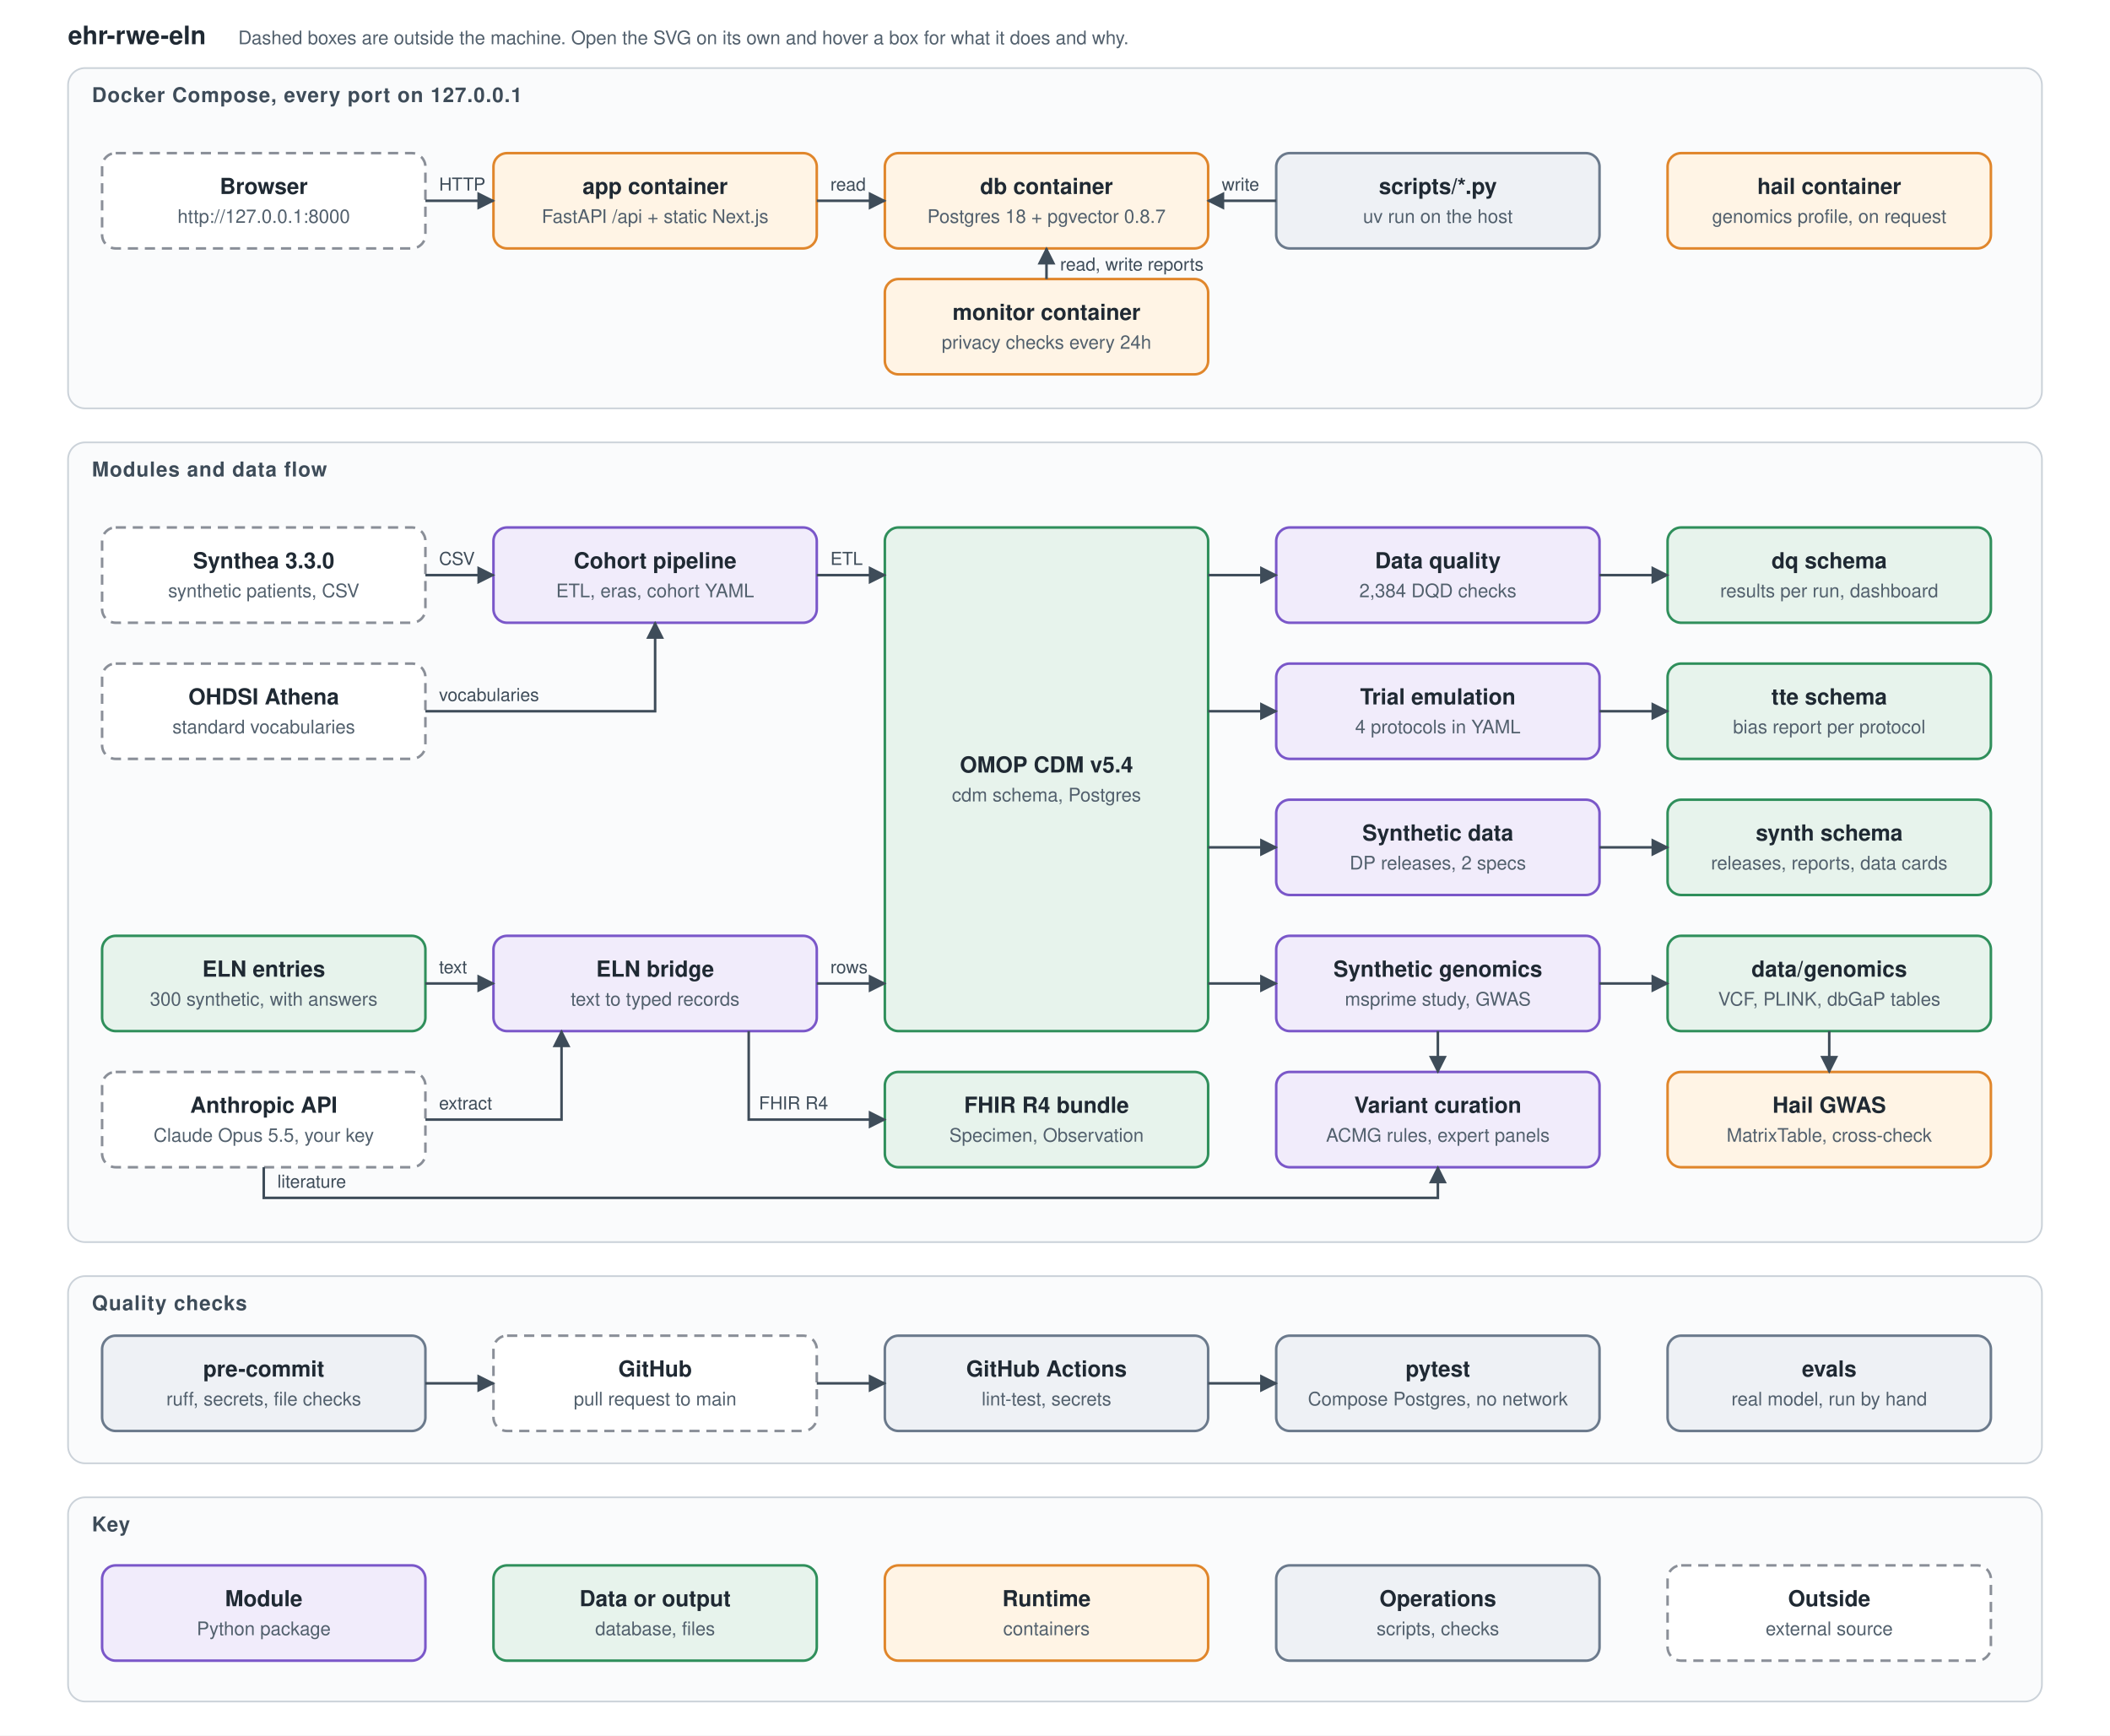
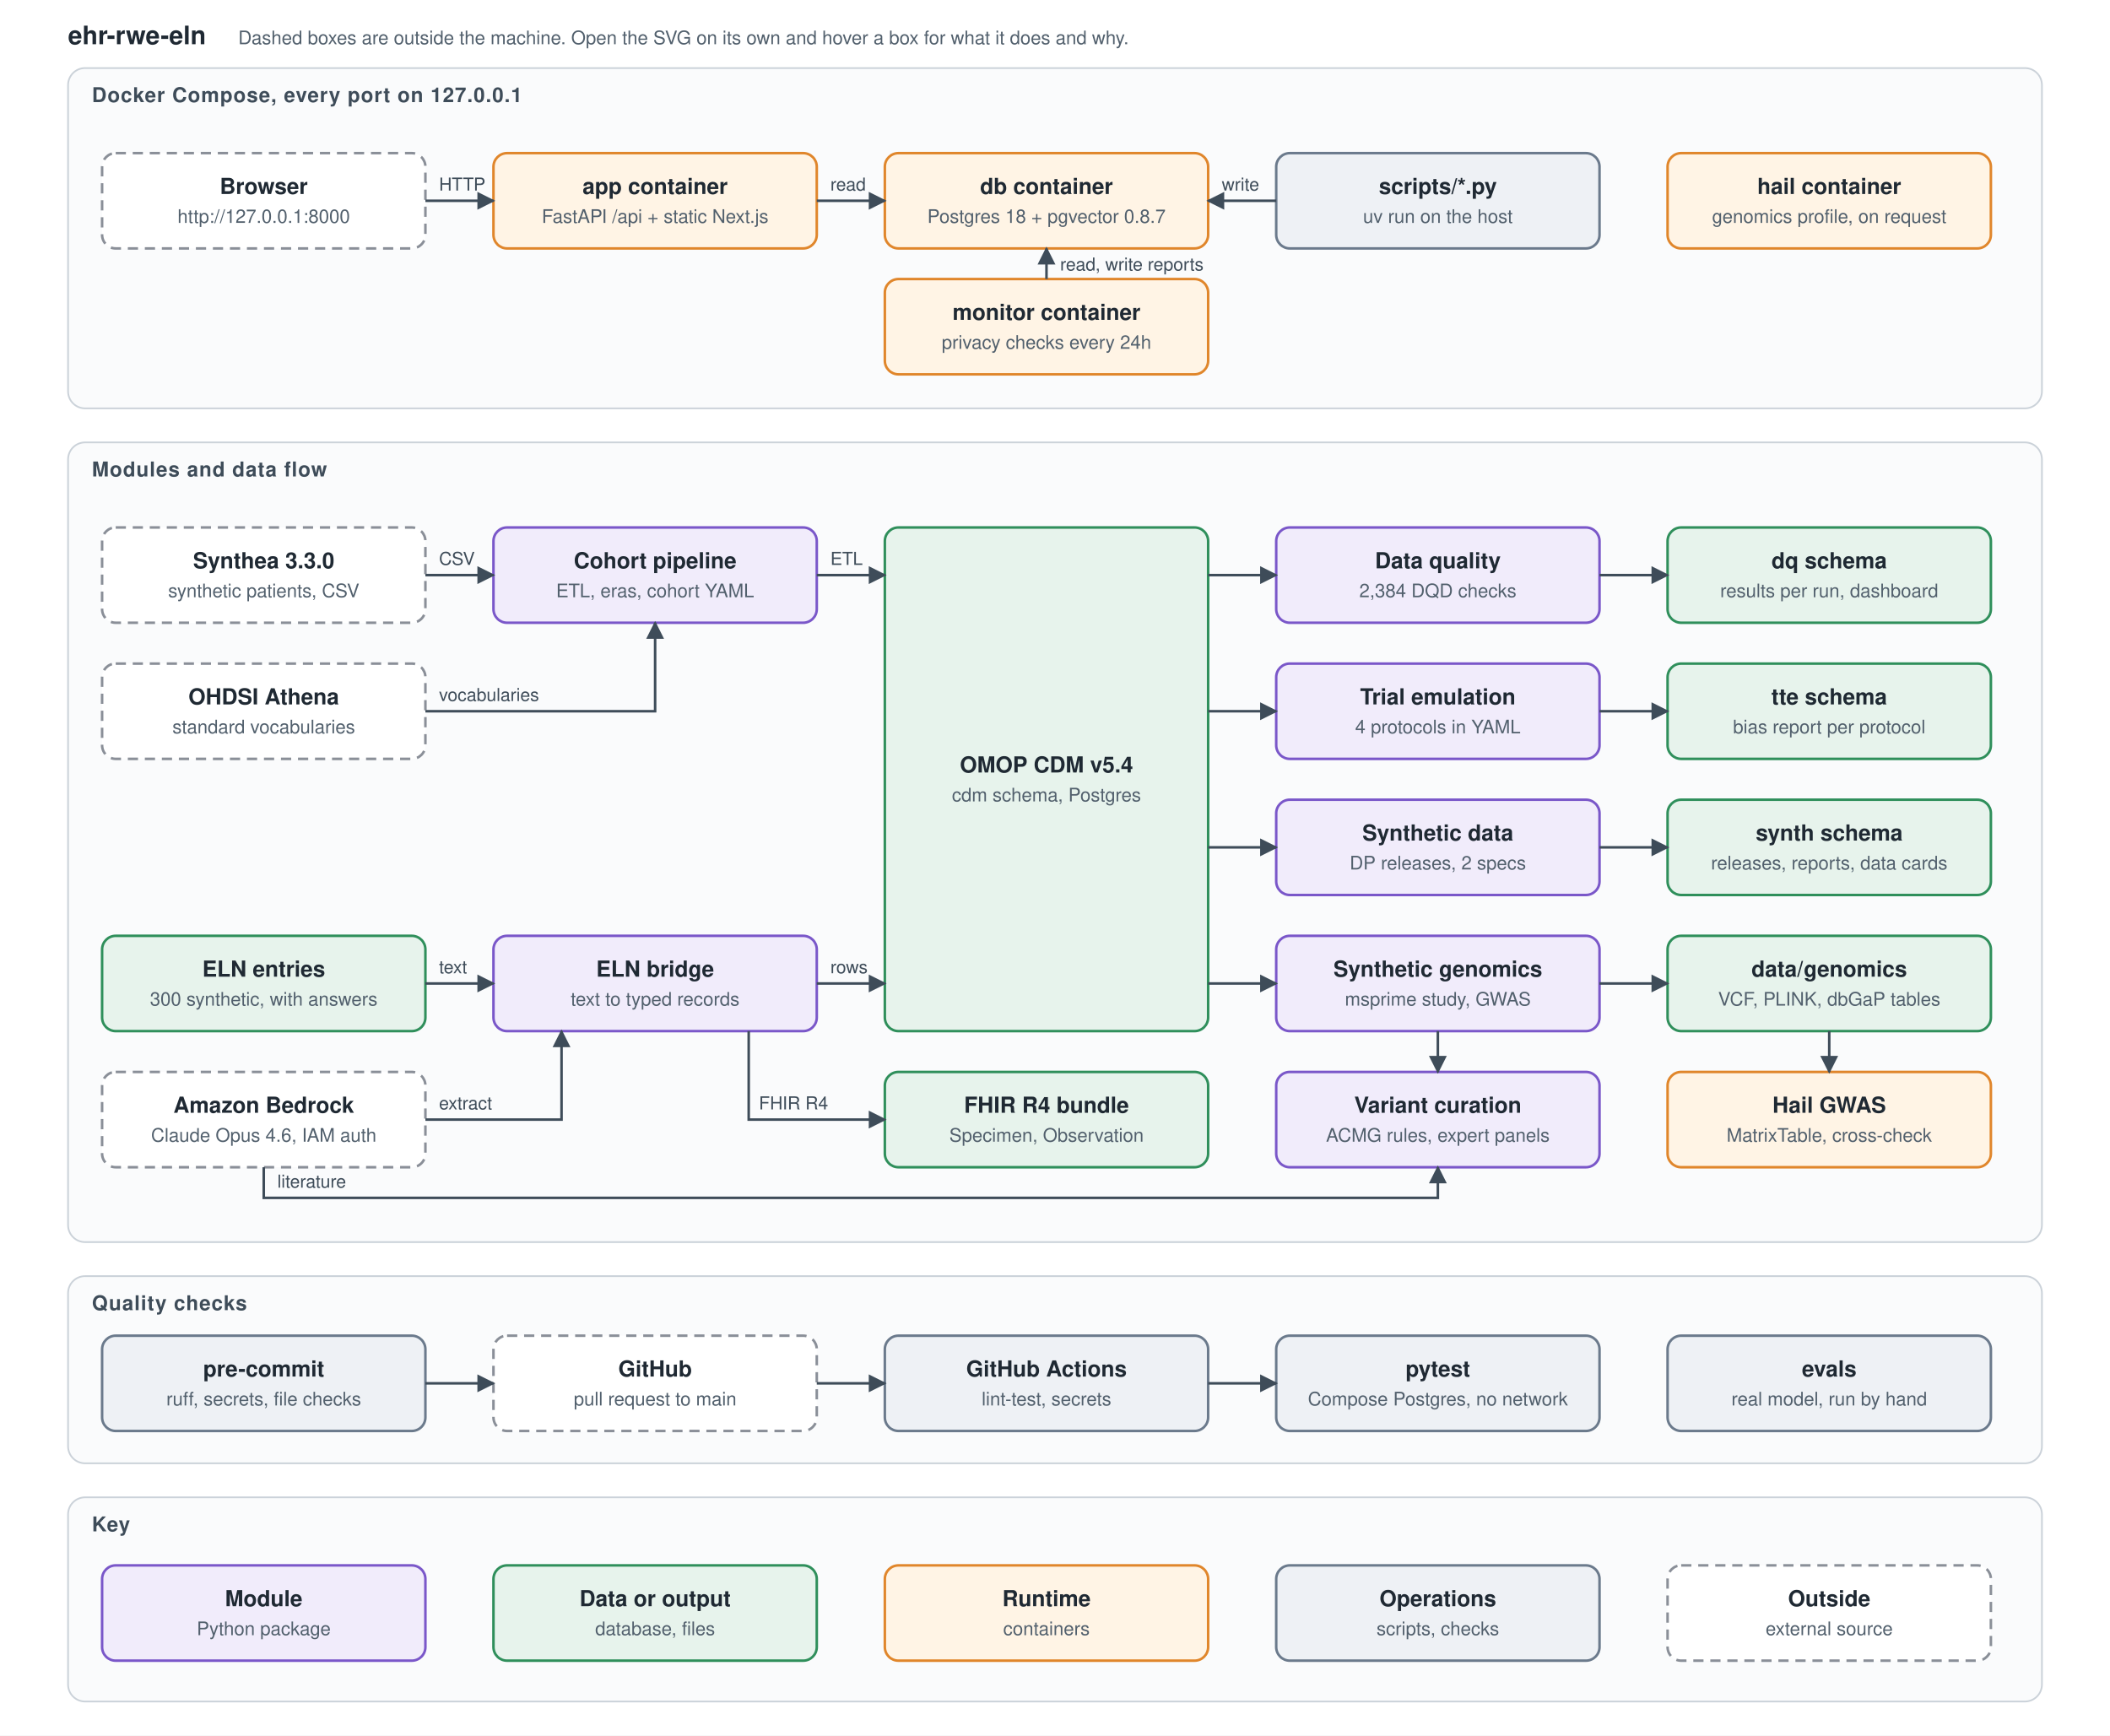
<svg xmlns="http://www.w3.org/2000/svg" xmlns:xlink="http://www.w3.org/1999/xlink" width="1240" height="1020" viewBox="0 0 1240 1020" font-family="-apple-system, BlinkMacSystemFont, Segoe UI, Helvetica, Arial, sans-serif">
  <defs>
    <marker id="arr" viewBox="0 0 10 10" refX="9" refY="5" markerWidth="7" markerHeight="7" orient="auto-start-reverse">
      <path d="M0,0 L10,5 L0,10 z" fill="#3E4C59" />
    </marker>
  </defs>
  <rect width="1240" height="1020" fill="#FFFFFF" />
  <style>.t{fill:#1F2933}.s{fill:#52606D;font-size:11px}.g{fill:#3E4C59;font-size:12px;font-weight:600;letter-spacing:.04em;text-transform:uppercase}.e{fill:#3E4C59;font-size:10.5px}a:hover rect.n{stroke-width:2.5}g.h:hover rect.n{stroke-width:2.5}</style>
  <text x="40" y="26" class="t" font-size="15" font-weight="700">ehr-rwe-eln</text>
  <text x="140" y="26" class="s">Dashed boxes are outside the machine. Open the SVG on its own and hover a box for what it does and why.</text>
  <g>
    <rect x="40" y="40" width="1160" height="200" rx="10" fill="#FAFBFC" stroke="#CBD2D9" stroke-width="1" />
    <text x="54" y="60" class="g">Docker Compose, every port on 127.0.0.1</text>
  </g>
  <g class="h">
    <rect class="n" x="60" y="90" width="190" height="56" rx="8" fill="#FFFFFF" stroke="#8A8F98" stroke-width="1.5" stroke-dasharray="6 4" />
    <text x="155.0" y="114.0" text-anchor="middle" class="t" font-size="13" font-weight="700">Browser</text>
    <text x="155.0" y="131.0" text-anchor="middle" class="s">http://127.0.0.1:8000</text>
  </g>
  <a xlink:href="https://github.com/toddcreasy/ehr-rwe-eln/blob/main/src/ehr_rwe_eln/api/main.py" href="https://github.com/toddcreasy/ehr-rwe-eln/blob/main/src/ehr_rwe_eln/api/main.py" target="_blank">
    <rect class="n" x="290" y="90" width="190" height="56" rx="8" fill="#FFF4E5" stroke="#E0862B" stroke-width="1.5" />
    <text x="385.0" y="114.0" text-anchor="middle" class="t" font-size="13" font-weight="700">app container</text>
    <text x="385.0" y="131.0" text-anchor="middle" class="s">FastAPI /api + static Next.js</text>
  </a>
  <a xlink:href="https://github.com/toddcreasy/ehr-rwe-eln/blob/main/docker-compose.yml" href="https://github.com/toddcreasy/ehr-rwe-eln/blob/main/docker-compose.yml" target="_blank">
    <rect class="n" x="520" y="90" width="190" height="56" rx="8" fill="#FFF4E5" stroke="#E0862B" stroke-width="1.5" />
    <text x="615.0" y="114.0" text-anchor="middle" class="t" font-size="13" font-weight="700">db container</text>
    <text x="615.0" y="131.0" text-anchor="middle" class="s">Postgres 18 + pgvector 0.8.7</text>
  </a>
  <a xlink:href="https://github.com/toddcreasy/ehr-rwe-eln/blob/main/scripts" href="https://github.com/toddcreasy/ehr-rwe-eln/blob/main/scripts" target="_blank">
    <rect class="n" x="750" y="90" width="190" height="56" rx="8" fill="#EEF1F5" stroke="#6B7A8C" stroke-width="1.5" />
    <text x="845.0" y="114.0" text-anchor="middle" class="t" font-size="13" font-weight="700">scripts/*.py</text>
    <text x="845.0" y="131.0" text-anchor="middle" class="s">uv run on the host</text>
  </a>
  <a xlink:href="https://github.com/toddcreasy/ehr-rwe-eln/blob/main/docker/hail.Dockerfile" href="https://github.com/toddcreasy/ehr-rwe-eln/blob/main/docker/hail.Dockerfile" target="_blank">
    <rect class="n" x="980" y="90" width="190" height="56" rx="8" fill="#FFF4E5" stroke="#E0862B" stroke-width="1.5" />
    <text x="1075.0" y="114.0" text-anchor="middle" class="t" font-size="13" font-weight="700">hail container</text>
    <text x="1075.0" y="131.0" text-anchor="middle" class="s">genomics profile, on request</text>
  </a>
  <g>
    <polyline points="250,118 290,118" fill="none" stroke="#3E4C59" stroke-width="1.5" marker-end="url(#arr)" />
    <text x="258" y="112" class="e" text-anchor="start">HTTP</text>
  </g>
  <g>
    <polyline points="480,118 520,118" fill="none" stroke="#3E4C59" stroke-width="1.5" marker-end="url(#arr)" />
    <text x="488" y="112" class="e" text-anchor="start">read</text>
  </g>
  <g>
    <polyline points="750,118 710,118" fill="none" stroke="#3E4C59" stroke-width="1.5" marker-end="url(#arr)" />
    <text x="718" y="112" class="e" text-anchor="start">write</text>
  </g>
  <a xlink:href="https://github.com/toddcreasy/ehr-rwe-eln/blob/main/src/ehr_rwe_eln/synth/monitor.py" href="https://github.com/toddcreasy/ehr-rwe-eln/blob/main/src/ehr_rwe_eln/synth/monitor.py" target="_blank">
    <rect class="n" x="520" y="164" width="190" height="56" rx="8" fill="#FFF4E5" stroke="#E0862B" stroke-width="1.5" />
    <text x="615.0" y="188.0" text-anchor="middle" class="t" font-size="13" font-weight="700">monitor container</text>
    <text x="615.0" y="205.0" text-anchor="middle" class="s">privacy checks every 24h</text>
  </a>
  <g>
    <polyline points="615.0,164 615.0,146" fill="none" stroke="#3E4C59" stroke-width="1.5" marker-end="url(#arr)" />
    <text x="623.0" y="159" class="e" text-anchor="start">read, write reports</text>
  </g>
  <g transform="translate(0,70)">
    <g>
      <rect x="40" y="190" width="1160" height="470" rx="10" fill="#FAFBFC" stroke="#CBD2D9" stroke-width="1" />
      <text x="54" y="210" class="g">Modules and data flow</text>
    </g>
    <a xlink:href="https://github.com/synthetichealth/synthea" href="https://github.com/synthetichealth/synthea" target="_blank">
      <rect class="n" x="60" y="240" width="190" height="56" rx="8" fill="#FFFFFF" stroke="#8A8F98" stroke-width="1.5" stroke-dasharray="6 4" />
      <text x="155.0" y="264.0" text-anchor="middle" class="t" font-size="13" font-weight="700">Synthea 3.3.0</text>
      <text x="155.0" y="281.0" text-anchor="middle" class="s">synthetic patients, CSV</text>
    </a>
    <a xlink:href="https://athena.ohdsi.org" href="https://athena.ohdsi.org" target="_blank">
      <rect class="n" x="60" y="320" width="190" height="56" rx="8" fill="#FFFFFF" stroke="#8A8F98" stroke-width="1.5" stroke-dasharray="6 4" />
      <text x="155.0" y="344.0" text-anchor="middle" class="t" font-size="13" font-weight="700">OHDSI Athena</text>
      <text x="155.0" y="361.0" text-anchor="middle" class="s">standard vocabularies</text>
    </a>
    <a xlink:href="https://github.com/toddcreasy/ehr-rwe-eln/blob/main/src/ehr_rwe_eln/eln/synthetic.py" href="https://github.com/toddcreasy/ehr-rwe-eln/blob/main/src/ehr_rwe_eln/eln/synthetic.py" target="_blank">
      <rect class="n" x="60" y="480" width="190" height="56" rx="8" fill="#E7F3EC" stroke="#2F8F5B" stroke-width="1.5" />
      <text x="155.0" y="504.0" text-anchor="middle" class="t" font-size="13" font-weight="700">ELN entries</text>
      <text x="155.0" y="521.0" text-anchor="middle" class="s">300 synthetic, with answers</text>
    </a>
-     <a xlink:href="https://docs.claude.com" href="https://docs.claude.com" target="_blank">
+     <a xlink:href="https://docs.claude.com/en/docs/build-with-claude/claude-on-amazon-bedrock" href="https://docs.claude.com/en/docs/build-with-claude/claude-on-amazon-bedrock" target="_blank">
      <rect class="n" x="60" y="560" width="190" height="56" rx="8" fill="#FFFFFF" stroke="#8A8F98" stroke-width="1.5" stroke-dasharray="6 4" />
-       <text x="155.0" y="584.0" text-anchor="middle" class="t" font-size="13" font-weight="700">Anthropic API</text>
-       <text x="155.0" y="601.0" text-anchor="middle" class="s">Claude Opus 5.5, your key</text>
+       <text x="155.0" y="584.0" text-anchor="middle" class="t" font-size="13" font-weight="700">Amazon Bedrock</text>
+       <text x="155.0" y="601.0" text-anchor="middle" class="s">Claude Opus 4.6, IAM auth</text>
    </a>
    <a xlink:href="https://github.com/toddcreasy/ehr-rwe-eln/blob/main/docs/modules/cohort.md" href="https://github.com/toddcreasy/ehr-rwe-eln/blob/main/docs/modules/cohort.md" target="_blank">
      <rect class="n" x="290" y="240" width="190" height="56" rx="8" fill="#F1ECFB" stroke="#7A57C9" stroke-width="1.5" />
      <text x="385.0" y="264.0" text-anchor="middle" class="t" font-size="13" font-weight="700">Cohort pipeline</text>
      <text x="385.0" y="281.0" text-anchor="middle" class="s">ETL, eras, cohort YAML</text>
    </a>
    <a xlink:href="https://github.com/toddcreasy/ehr-rwe-eln/blob/main/docs/modules/eln.md" href="https://github.com/toddcreasy/ehr-rwe-eln/blob/main/docs/modules/eln.md" target="_blank">
      <rect class="n" x="290" y="480" width="190" height="56" rx="8" fill="#F1ECFB" stroke="#7A57C9" stroke-width="1.5" />
      <text x="385.0" y="504.0" text-anchor="middle" class="t" font-size="13" font-weight="700">ELN bridge</text>
      <text x="385.0" y="521.0" text-anchor="middle" class="s">text to typed records</text>
    </a>
    <a xlink:href="https://ohdsi.github.io/CommonDataModel/cdm54.html" href="https://ohdsi.github.io/CommonDataModel/cdm54.html" target="_blank">
      <rect class="n" x="520" y="240" width="190" height="296" rx="8" fill="#E7F3EC" stroke="#2F8F5B" stroke-width="1.5" />
      <text x="615.0" y="384.0" text-anchor="middle" class="t" font-size="13" font-weight="700">OMOP CDM v5.4</text>
      <text x="615.0" y="401.0" text-anchor="middle" class="s">cdm schema, Postgres</text>
    </a>
    <a xlink:href="https://github.com/toddcreasy/ehr-rwe-eln/blob/main/docs/modules/eln.md" href="https://github.com/toddcreasy/ehr-rwe-eln/blob/main/docs/modules/eln.md" target="_blank">
      <rect class="n" x="520" y="560" width="190" height="56" rx="8" fill="#E7F3EC" stroke="#2F8F5B" stroke-width="1.5" />
      <text x="615.0" y="584.0" text-anchor="middle" class="t" font-size="13" font-weight="700">FHIR R4 bundle</text>
      <text x="615.0" y="601.0" text-anchor="middle" class="s">Specimen, Observation</text>
    </a>
    <a xlink:href="https://github.com/toddcreasy/ehr-rwe-eln/blob/main/docs/modules/data_quality.md" href="https://github.com/toddcreasy/ehr-rwe-eln/blob/main/docs/modules/data_quality.md" target="_blank">
      <rect class="n" x="750" y="240" width="190" height="56" rx="8" fill="#F1ECFB" stroke="#7A57C9" stroke-width="1.5" />
      <text x="845.0" y="264.0" text-anchor="middle" class="t" font-size="13" font-weight="700">Data quality</text>
      <text x="845.0" y="281.0" text-anchor="middle" class="s">2,384 DQD checks</text>
    </a>
    <a xlink:href="https://github.com/toddcreasy/ehr-rwe-eln/blob/main/docs/modules/trial_emulation.md" href="https://github.com/toddcreasy/ehr-rwe-eln/blob/main/docs/modules/trial_emulation.md" target="_blank">
      <rect class="n" x="750" y="320" width="190" height="56" rx="8" fill="#F1ECFB" stroke="#7A57C9" stroke-width="1.5" />
      <text x="845.0" y="344.0" text-anchor="middle" class="t" font-size="13" font-weight="700">Trial emulation</text>
      <text x="845.0" y="361.0" text-anchor="middle" class="s">4 protocols in YAML</text>
    </a>
    <a xlink:href="https://github.com/toddcreasy/ehr-rwe-eln/blob/main/docs/modules/synthetic_data.md" href="https://github.com/toddcreasy/ehr-rwe-eln/blob/main/docs/modules/synthetic_data.md" target="_blank">
      <rect class="n" x="750" y="400" width="190" height="56" rx="8" fill="#F1ECFB" stroke="#7A57C9" stroke-width="1.5" />
      <text x="845.0" y="424.0" text-anchor="middle" class="t" font-size="13" font-weight="700">Synthetic data</text>
      <text x="845.0" y="441.0" text-anchor="middle" class="s">DP releases, 2 specs</text>
    </a>
    <a xlink:href="https://github.com/toddcreasy/ehr-rwe-eln/blob/main/docs/modules/genomics.md" href="https://github.com/toddcreasy/ehr-rwe-eln/blob/main/docs/modules/genomics.md" target="_blank">
      <rect class="n" x="750" y="480" width="190" height="56" rx="8" fill="#F1ECFB" stroke="#7A57C9" stroke-width="1.5" />
      <text x="845.0" y="504.0" text-anchor="middle" class="t" font-size="13" font-weight="700">Synthetic genomics</text>
      <text x="845.0" y="521.0" text-anchor="middle" class="s">msprime study, GWAS</text>
    </a>
    <a xlink:href="https://github.com/toddcreasy/ehr-rwe-eln/blob/main/docs/modules/curation.md" href="https://github.com/toddcreasy/ehr-rwe-eln/blob/main/docs/modules/curation.md" target="_blank">
      <rect class="n" x="750" y="560" width="190" height="56" rx="8" fill="#F1ECFB" stroke="#7A57C9" stroke-width="1.5" />
      <text x="845.0" y="584.0" text-anchor="middle" class="t" font-size="13" font-weight="700">Variant curation</text>
      <text x="845.0" y="601.0" text-anchor="middle" class="s">ACMG rules, expert panels</text>
    </a>
    <a xlink:href="https://github.com/toddcreasy/ehr-rwe-eln/blob/main/docs/modules/data_quality.md" href="https://github.com/toddcreasy/ehr-rwe-eln/blob/main/docs/modules/data_quality.md" target="_blank">
      <rect class="n" x="980" y="240" width="190" height="56" rx="8" fill="#E7F3EC" stroke="#2F8F5B" stroke-width="1.5" />
      <text x="1075.0" y="264.0" text-anchor="middle" class="t" font-size="13" font-weight="700">dq schema</text>
      <text x="1075.0" y="281.0" text-anchor="middle" class="s">results per run, dashboard</text>
    </a>
    <a xlink:href="https://github.com/toddcreasy/ehr-rwe-eln/blob/main/docs/modules/trial_emulation.md" href="https://github.com/toddcreasy/ehr-rwe-eln/blob/main/docs/modules/trial_emulation.md" target="_blank">
      <rect class="n" x="980" y="320" width="190" height="56" rx="8" fill="#E7F3EC" stroke="#2F8F5B" stroke-width="1.5" />
      <text x="1075.0" y="344.0" text-anchor="middle" class="t" font-size="13" font-weight="700">tte schema</text>
      <text x="1075.0" y="361.0" text-anchor="middle" class="s">bias report per protocol</text>
    </a>
    <a xlink:href="https://github.com/toddcreasy/ehr-rwe-eln/blob/main/docs/synthetic_data_methodology.md" href="https://github.com/toddcreasy/ehr-rwe-eln/blob/main/docs/synthetic_data_methodology.md" target="_blank">
      <rect class="n" x="980" y="400" width="190" height="56" rx="8" fill="#E7F3EC" stroke="#2F8F5B" stroke-width="1.5" />
      <text x="1075.0" y="424.0" text-anchor="middle" class="t" font-size="13" font-weight="700">synth schema</text>
      <text x="1075.0" y="441.0" text-anchor="middle" class="s">releases, reports, data cards</text>
    </a>
    <a xlink:href="https://github.com/toddcreasy/ehr-rwe-eln/blob/main/docs/modules/genomics.md" href="https://github.com/toddcreasy/ehr-rwe-eln/blob/main/docs/modules/genomics.md" target="_blank">
      <rect class="n" x="980" y="480" width="190" height="56" rx="8" fill="#E7F3EC" stroke="#2F8F5B" stroke-width="1.5" />
      <text x="1075.0" y="504.0" text-anchor="middle" class="t" font-size="13" font-weight="700">data/genomics</text>
      <text x="1075.0" y="521.0" text-anchor="middle" class="s">VCF, PLINK, dbGaP tables</text>
    </a>
    <a xlink:href="https://github.com/toddcreasy/ehr-rwe-eln/blob/main/scripts/hail_gwas.py" href="https://github.com/toddcreasy/ehr-rwe-eln/blob/main/scripts/hail_gwas.py" target="_blank">
      <rect class="n" x="980" y="560" width="190" height="56" rx="8" fill="#FFF4E5" stroke="#E0862B" stroke-width="1.5" />
      <text x="1075.0" y="584.0" text-anchor="middle" class="t" font-size="13" font-weight="700">Hail GWAS</text>
      <text x="1075.0" y="601.0" text-anchor="middle" class="s">MatrixTable, cross-check</text>
    </a>
    <g>
      <polyline points="250,268 290,268" fill="none" stroke="#3E4C59" stroke-width="1.5" marker-end="url(#arr)" />
      <text x="258" y="262" class="e" text-anchor="start">CSV</text>
    </g>
    <g>
      <polyline points="250,348 385.0,348 385.0,296" fill="none" stroke="#3E4C59" stroke-width="1.5" marker-end="url(#arr)" />
      <text x="258" y="342" class="e" text-anchor="start">vocabularies</text>
    </g>
    <g>
      <polyline points="480,268 520,268" fill="none" stroke="#3E4C59" stroke-width="1.5" marker-end="url(#arr)" />
      <text x="488" y="262" class="e" text-anchor="start">ETL</text>
    </g>
    <g>
      <polyline points="250,508 290,508" fill="none" stroke="#3E4C59" stroke-width="1.5" marker-end="url(#arr)" />
      <text x="258" y="502" class="e" text-anchor="start">text</text>
    </g>
    <g>
      <polyline points="250,588 330,588 330,536" fill="none" stroke="#3E4C59" stroke-width="1.5" marker-end="url(#arr)" />
      <text x="258" y="582" class="e" text-anchor="start">extract</text>
    </g>
    <g>
      <polyline points="480,508 520,508" fill="none" stroke="#3E4C59" stroke-width="1.5" marker-end="url(#arr)" />
      <text x="488" y="502" class="e" text-anchor="start">rows</text>
    </g>
    <g>
      <polyline points="440,536 440,588 520,588" fill="none" stroke="#3E4C59" stroke-width="1.5" marker-end="url(#arr)" />
      <text x="446" y="582" class="e" text-anchor="start">FHIR R4</text>
    </g>
    <g>
      <polyline points="710,268 750,268" fill="none" stroke="#3E4C59" stroke-width="1.5" marker-end="url(#arr)" />
    </g>
    <g>
      <polyline points="940,268 980,268" fill="none" stroke="#3E4C59" stroke-width="1.5" marker-end="url(#arr)" />
    </g>
    <g>
      <polyline points="710,348 750,348" fill="none" stroke="#3E4C59" stroke-width="1.5" marker-end="url(#arr)" />
    </g>
    <g>
      <polyline points="940,348 980,348" fill="none" stroke="#3E4C59" stroke-width="1.5" marker-end="url(#arr)" />
    </g>
    <g>
      <polyline points="710,428 750,428" fill="none" stroke="#3E4C59" stroke-width="1.5" marker-end="url(#arr)" />
    </g>
    <g>
      <polyline points="940,428 980,428" fill="none" stroke="#3E4C59" stroke-width="1.5" marker-end="url(#arr)" />
    </g>
    <g>
      <polyline points="710,508 750,508" fill="none" stroke="#3E4C59" stroke-width="1.5" marker-end="url(#arr)" />
    </g>
    <g>
      <polyline points="940,508 980,508" fill="none" stroke="#3E4C59" stroke-width="1.5" marker-end="url(#arr)" />
    </g>
    <g>
      <polyline points="1075.0,536 1075.0,560" fill="none" stroke="#3E4C59" stroke-width="1.5" marker-end="url(#arr)" />
    </g>
    <g>
      <polyline points="845.0,536 845.0,560" fill="none" stroke="#3E4C59" stroke-width="1.5" marker-end="url(#arr)" />
    </g>
    <g>
      <polyline points="155.0,616 155.0,634 845.0,634 845.0,616" fill="none" stroke="#3E4C59" stroke-width="1.5" marker-end="url(#arr)" />
      <text x="163.0" y="628" class="e" text-anchor="start">literature</text>
    </g>
    <g>
      <rect x="40" y="680" width="1160" height="110" rx="10" fill="#FAFBFC" stroke="#CBD2D9" stroke-width="1" />
      <text x="54" y="700" class="g">Quality checks</text>
    </g>
    <a xlink:href="https://github.com/toddcreasy/ehr-rwe-eln/blob/main/.pre-commit-config.yaml" href="https://github.com/toddcreasy/ehr-rwe-eln/blob/main/.pre-commit-config.yaml" target="_blank">
      <rect class="n" x="60" y="715" width="190" height="56" rx="8" fill="#EEF1F5" stroke="#6B7A8C" stroke-width="1.5" />
      <text x="155.0" y="739.0" text-anchor="middle" class="t" font-size="13" font-weight="700">pre-commit</text>
      <text x="155.0" y="756.0" text-anchor="middle" class="s">ruff, secrets, file checks</text>
    </a>
    <a xlink:href="https://github.com/toddcreasy/ehr-rwe-eln/pulls" href="https://github.com/toddcreasy/ehr-rwe-eln/pulls" target="_blank">
      <rect class="n" x="290" y="715" width="190" height="56" rx="8" fill="#FFFFFF" stroke="#8A8F98" stroke-width="1.5" stroke-dasharray="6 4" />
      <text x="385.0" y="739.0" text-anchor="middle" class="t" font-size="13" font-weight="700">GitHub</text>
      <text x="385.0" y="756.0" text-anchor="middle" class="s">pull request to main</text>
    </a>
    <a xlink:href="https://github.com/toddcreasy/ehr-rwe-eln/blob/main/.github/workflows" href="https://github.com/toddcreasy/ehr-rwe-eln/blob/main/.github/workflows" target="_blank">
      <rect class="n" x="520" y="715" width="190" height="56" rx="8" fill="#EEF1F5" stroke="#6B7A8C" stroke-width="1.5" />
      <text x="615.0" y="739.0" text-anchor="middle" class="t" font-size="13" font-weight="700">GitHub Actions</text>
      <text x="615.0" y="756.0" text-anchor="middle" class="s">lint-test, secrets</text>
    </a>
    <a xlink:href="https://github.com/toddcreasy/ehr-rwe-eln/blob/main/tests" href="https://github.com/toddcreasy/ehr-rwe-eln/blob/main/tests" target="_blank">
      <rect class="n" x="750" y="715" width="190" height="56" rx="8" fill="#EEF1F5" stroke="#6B7A8C" stroke-width="1.5" />
      <text x="845.0" y="739.0" text-anchor="middle" class="t" font-size="13" font-weight="700">pytest</text>
      <text x="845.0" y="756.0" text-anchor="middle" class="s">Compose Postgres, no network</text>
    </a>
    <a xlink:href="https://github.com/toddcreasy/ehr-rwe-eln/blob/main/evals" href="https://github.com/toddcreasy/ehr-rwe-eln/blob/main/evals" target="_blank">
      <rect class="n" x="980" y="715" width="190" height="56" rx="8" fill="#EEF1F5" stroke="#6B7A8C" stroke-width="1.5" />
      <text x="1075.0" y="739.0" text-anchor="middle" class="t" font-size="13" font-weight="700">evals</text>
      <text x="1075.0" y="756.0" text-anchor="middle" class="s">real model, run by hand</text>
    </a>
    <g>
      <polyline points="250,743 290,743" fill="none" stroke="#3E4C59" stroke-width="1.5" marker-end="url(#arr)" />
    </g>
    <g>
      <polyline points="480,743 520,743" fill="none" stroke="#3E4C59" stroke-width="1.5" marker-end="url(#arr)" />
    </g>
    <g>
      <polyline points="710,743 750,743" fill="none" stroke="#3E4C59" stroke-width="1.5" marker-end="url(#arr)" />
    </g>
    <g>
      <rect x="40" y="810" width="1160" height="120" rx="10" fill="#FAFBFC" stroke="#CBD2D9" stroke-width="1" />
      <text x="54" y="830" class="g">Key</text>
    </g>
    <g class="h">
      <rect class="n" x="60" y="850" width="190" height="56" rx="8" fill="#F1ECFB" stroke="#7A57C9" stroke-width="1.5" />
      <text x="155.0" y="874.0" text-anchor="middle" class="t" font-size="13" font-weight="700">Module</text>
      <text x="155.0" y="891.0" text-anchor="middle" class="s">Python package</text>
    </g>
    <g class="h">
      <rect class="n" x="290" y="850" width="190" height="56" rx="8" fill="#E7F3EC" stroke="#2F8F5B" stroke-width="1.5" />
      <text x="385.0" y="874.0" text-anchor="middle" class="t" font-size="13" font-weight="700">Data or output</text>
      <text x="385.0" y="891.0" text-anchor="middle" class="s">database, files</text>
    </g>
    <g class="h">
      <rect class="n" x="520" y="850" width="190" height="56" rx="8" fill="#FFF4E5" stroke="#E0862B" stroke-width="1.5" />
      <text x="615.0" y="874.0" text-anchor="middle" class="t" font-size="13" font-weight="700">Runtime</text>
      <text x="615.0" y="891.0" text-anchor="middle" class="s">containers</text>
    </g>
    <g class="h">
      <rect class="n" x="750" y="850" width="190" height="56" rx="8" fill="#EEF1F5" stroke="#6B7A8C" stroke-width="1.5" />
      <text x="845.0" y="874.0" text-anchor="middle" class="t" font-size="13" font-weight="700">Operations</text>
      <text x="845.0" y="891.0" text-anchor="middle" class="s">scripts, checks</text>
    </g>
    <g class="h">
      <rect class="n" x="980" y="850" width="190" height="56" rx="8" fill="#FFFFFF" stroke="#8A8F98" stroke-width="1.5" stroke-dasharray="6 4" />
      <text x="1075.0" y="874.0" text-anchor="middle" class="t" font-size="13" font-weight="700">Outside</text>
      <text x="1075.0" y="891.0" text-anchor="middle" class="s">external source</text>
    </g>
  </g>
</svg>
